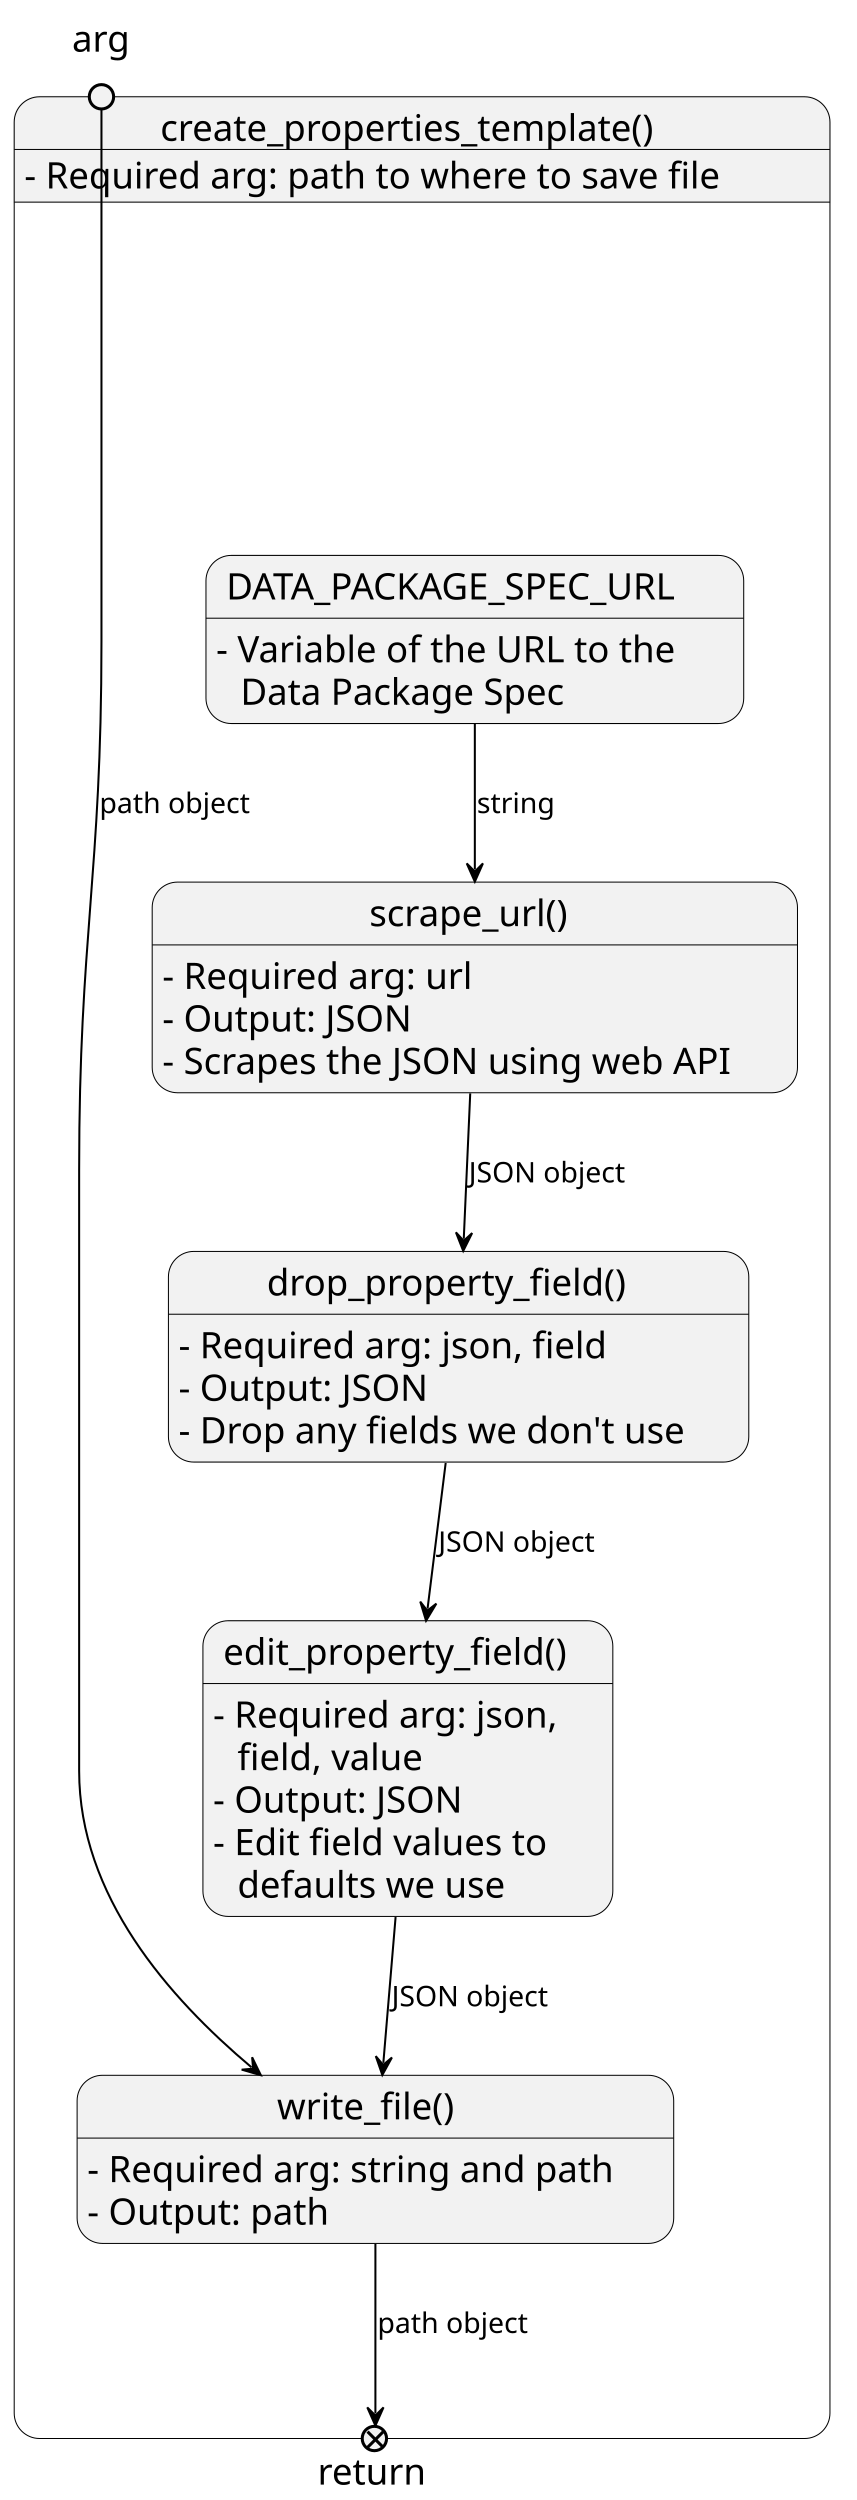
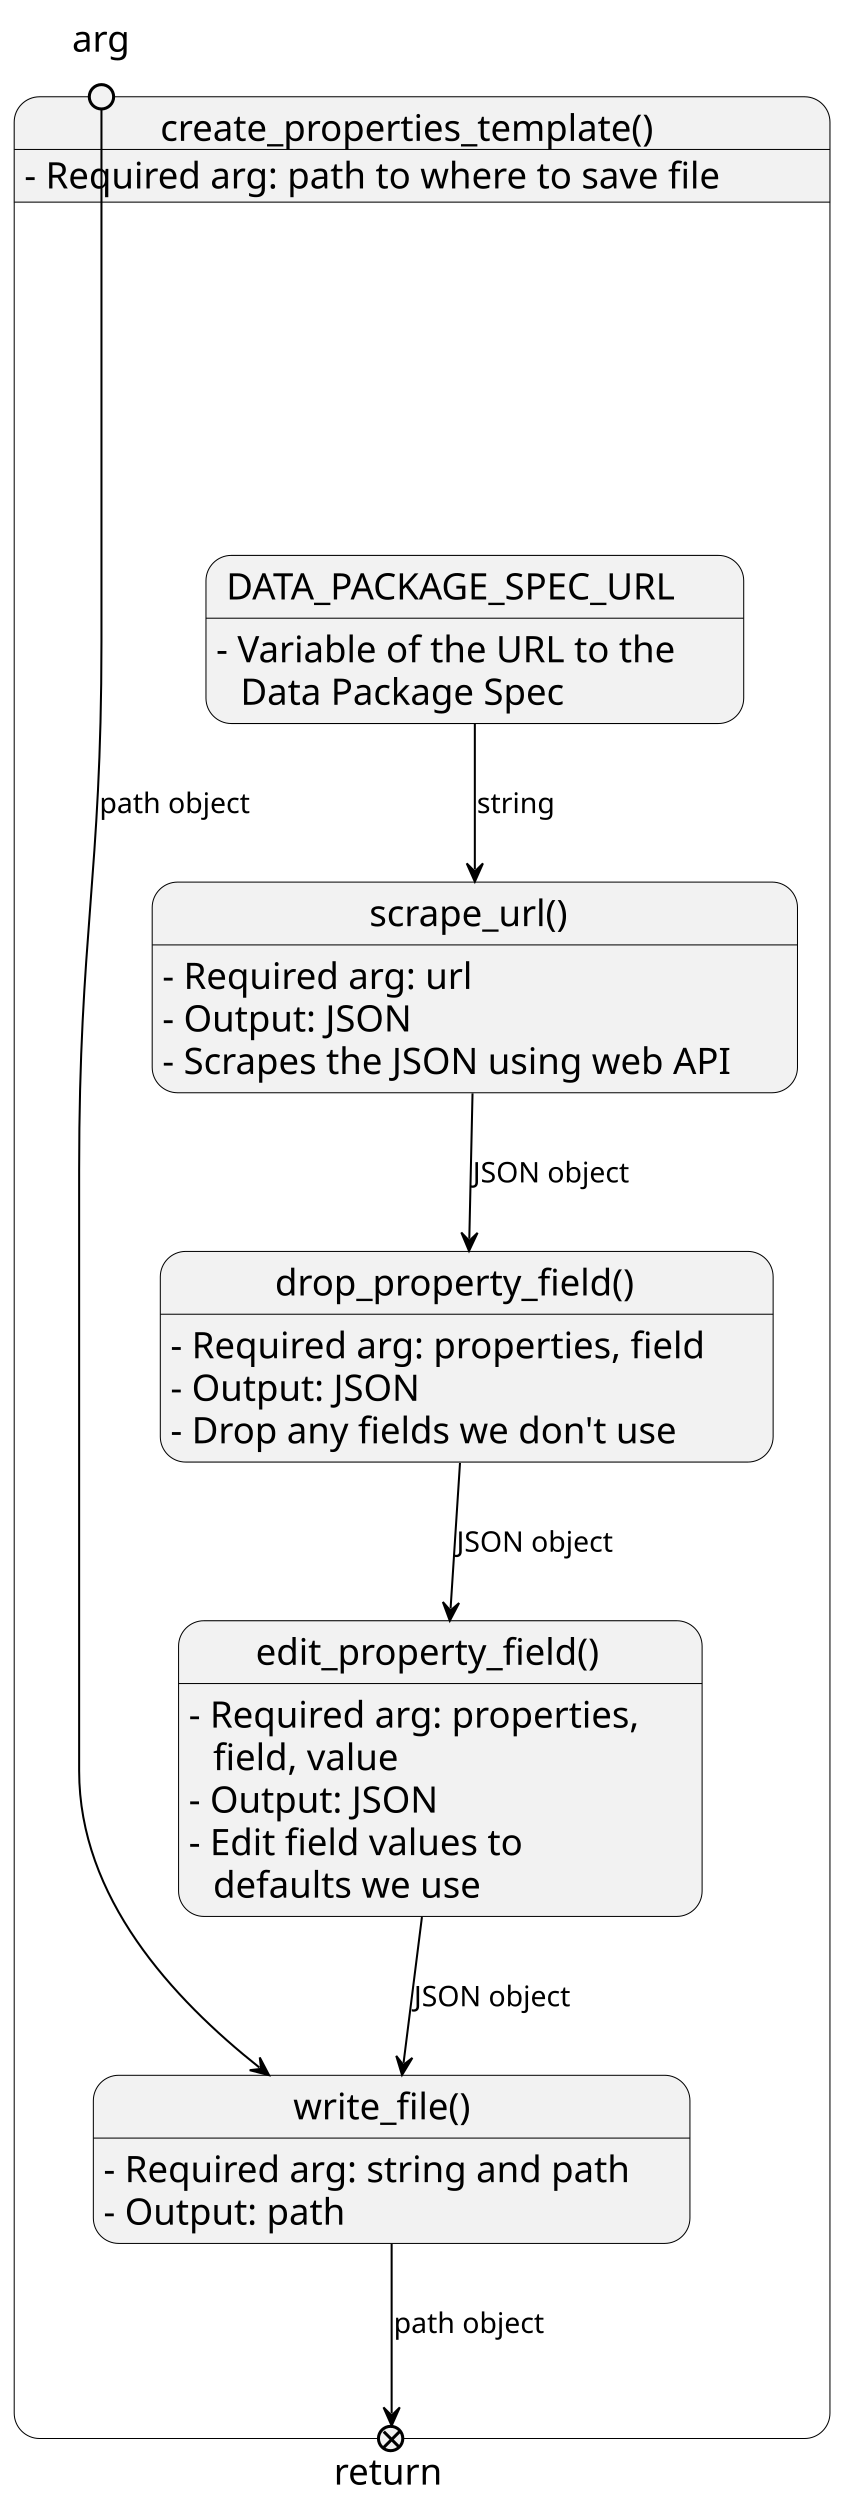
<svg xmlns="http://www.w3.org/2000/svg" contentStyleType="text/css" height="1232px" preserveAspectRatio="none" style="width:422px;height:1232px;background:#FFFFFF;" version="1.1" viewBox="0 0 422 1232" width="422px" zoomAndPan="magnify">
  <defs />
  <g>
    <g id="cluster_cpt">
      <path d="M19.5,47.698 L396.5,47.698 A12.5,12.5 0 0 1 409,60.198 L409,99.605 L7,99.605 L7,60.198 A12.5,12.5 0 0 1 19.5,47.698 " fill="#F2F2F2" style="stroke:#F2F2F2;stroke-width:1.0;" />
      <rect fill="none" height="1154" rx="12.5" ry="12.5" style="stroke:#000000;stroke-width:0.5;" width="402" x="7" y="47.698" />
      <line style="stroke:#000000;stroke-width:0.5;" x1="7" x2="409" y1="99.605" y2="99.605" />
      <line style="stroke:#000000;stroke-width:0.5;" x1="7" x2="409" y1="73.651" y2="73.651" />
      <text fill="#000000" font-family="Fira Code" font-size="18" lengthAdjust="spacing" textLength="258" x="79" y="69.406">create_properties_template()</text>
      <text fill="#000000" font-family="Fira Code" font-size="18" lengthAdjust="spacing" textLength="370" x="12" y="92.859">- Required arg: path to where to save file</text>
    </g>
    <text fill="#000000" font-family="Fira Code" font-size="18" lengthAdjust="spacing" textLength="29" x="35.5" y="25.453">arg</text>
    <ellipse cx="50" cy="47.698" fill="#F2F2F2" rx="6" ry="6" style="stroke:#000000;stroke-width:1.5;" />
    <g id="cpt.url">
      <rect fill="#F2F2F2" height="82.859" rx="12.5" ry="12.5" style="stroke:#000000;stroke-width:0.5;" width="265" x="101.5" y="273.698" />
      <line style="stroke:#000000;stroke-width:0.5;" x1="101.5" x2="366.5" y1="304.651" y2="304.651" />
      <text fill="#000000" font-family="Fira Code" font-size="18" lengthAdjust="spacing" textLength="245" x="111.5" y="295.406">DATA_PACKAGE_SPEC_URL</text>
      <text fill="#000000" font-family="Fira Code" font-size="18" lengthAdjust="spacing" textLength="245" x="106.5" y="326.359">- Variable of the URL to the</text>
      <text fill="#000000" font-family="Fira Code" font-size="18" lengthAdjust="spacing" textLength="167" x="118.5" y="347.312">Data Package Spec</text>
    </g>
    <g id="cpt.su">
      <rect fill="#F2F2F2" height="103.812" rx="12.5" ry="12.5" style="stroke:#000000;stroke-width:0.5;" width="318" x="75" y="434.698" />
      <line style="stroke:#000000;stroke-width:0.5;" x1="75" x2="393" y1="465.651" y2="465.651" />
      <text fill="#000000" font-family="Fira Code" font-size="18" lengthAdjust="spacing" textLength="104" x="182" y="456.406">scrape_url()</text>
      <text fill="#000000" font-family="Fira Code" font-size="18" lengthAdjust="spacing" textLength="165" x="80" y="487.359">- Required arg: url</text>
      <text fill="#000000" font-family="Fira Code" font-size="18" lengthAdjust="spacing" textLength="131" x="80" y="508.312">- Output: JSON</text>
      <text fill="#000000" font-family="Fira Code" font-size="18" lengthAdjust="spacing" textLength="298" x="80" y="529.266">- Scrapes the JSON using web API</text>
    </g>
    <g id="cpt.dpf">
-       <rect fill="#F2F2F2" height="103.812" rx="12.5" ry="12.5" style="stroke:#000000;stroke-width:0.5;" width="286" x="83" y="616.698" />
-       <line style="stroke:#000000;stroke-width:0.5;" x1="83" x2="369" y1="647.651" y2="647.651" />
-       <text fill="#000000" font-family="Fira Code" font-size="18" lengthAdjust="spacing" textLength="189" x="131.5" y="638.406">drop_property_field()</text>
-       <text fill="#000000" font-family="Fira Code" font-size="18" lengthAdjust="spacing" textLength="226" x="88" y="669.359">- Required arg: json, field</text>
-       <text fill="#000000" font-family="Fira Code" font-size="18" lengthAdjust="spacing" textLength="131" x="88" y="690.312">- Output: JSON</text>
-       <text fill="#000000" font-family="Fira Code" font-size="18" lengthAdjust="spacing" textLength="266" x="88" y="711.266">- Drop any fields we don't use</text>
+       <rect fill="#F2F2F2" height="103.812" rx="12.5" ry="12.5" style="stroke:#000000;stroke-width:0.5;" width="302" x="79" y="616.698" />
+       <line style="stroke:#000000;stroke-width:0.5;" x1="79" x2="381" y1="647.651" y2="647.651" />
+       <text fill="#000000" font-family="Fira Code" font-size="18" lengthAdjust="spacing" textLength="189" x="135.5" y="638.406">drop_property_field()</text>
+       <text fill="#000000" font-family="Fira Code" font-size="18" lengthAdjust="spacing" textLength="282" x="84" y="669.359">- Required arg: properties, field</text>
+       <text fill="#000000" font-family="Fira Code" font-size="18" lengthAdjust="spacing" textLength="131" x="84" y="690.312">- Output: JSON</text>
+       <text fill="#000000" font-family="Fira Code" font-size="18" lengthAdjust="spacing" textLength="266" x="84" y="711.266">- Drop any fields we don't use</text>
    </g>
    <g id="cpt.epf">
-       <rect fill="#F2F2F2" height="145.719" rx="12.5" ry="12.5" style="stroke:#000000;stroke-width:0.5;" width="202" x="100" y="798.698" />
-       <line style="stroke:#000000;stroke-width:0.5;" x1="100" x2="302" y1="829.651" y2="829.651" />
-       <text fill="#000000" font-family="Fira Code" font-size="18" lengthAdjust="spacing" textLength="182" x="110" y="820.406">edit_property_field()</text>
-       <text fill="#000000" font-family="Fira Code" font-size="18" lengthAdjust="spacing" textLength="182" x="105" y="851.359">- Required arg: json,</text>
-       <text fill="#000000" font-family="Fira Code" font-size="18" lengthAdjust="spacing" textLength="98" x="117" y="872.312">field, value</text>
-       <text fill="#000000" font-family="Fira Code" font-size="18" lengthAdjust="spacing" textLength="131" x="105" y="893.266">- Output: JSON</text>
-       <text fill="#000000" font-family="Fira Code" font-size="18" lengthAdjust="spacing" textLength="177" x="105" y="914.219">- Edit field values to</text>
-       <text fill="#000000" font-family="Fira Code" font-size="18" lengthAdjust="spacing" textLength="138" x="117" y="935.172">defaults we use</text>
+       <rect fill="#F2F2F2" height="145.719" rx="12.5" ry="12.5" style="stroke:#000000;stroke-width:0.5;" width="258" x="88" y="798.698" />
+       <line style="stroke:#000000;stroke-width:0.5;" x1="88" x2="346" y1="829.651" y2="829.651" />
+       <text fill="#000000" font-family="Fira Code" font-size="18" lengthAdjust="spacing" textLength="182" x="126" y="820.406">edit_property_field()</text>
+       <text fill="#000000" font-family="Fira Code" font-size="18" lengthAdjust="spacing" textLength="238" x="93" y="851.359">- Required arg: properties,</text>
+       <text fill="#000000" font-family="Fira Code" font-size="18" lengthAdjust="spacing" textLength="98" x="105" y="872.312">field, value</text>
+       <text fill="#000000" font-family="Fira Code" font-size="18" lengthAdjust="spacing" textLength="131" x="93" y="893.266">- Output: JSON</text>
+       <text fill="#000000" font-family="Fira Code" font-size="18" lengthAdjust="spacing" textLength="177" x="93" y="914.219">- Edit field values to</text>
+       <text fill="#000000" font-family="Fira Code" font-size="18" lengthAdjust="spacing" textLength="138" x="105" y="935.172">defaults we use</text>
    </g>
    <g id="cpt.wf">
-       <rect fill="#F2F2F2" height="82.859" rx="12.5" ry="12.5" style="stroke:#000000;stroke-width:0.5;" width="294" x="38" y="1022.698" />
-       <line style="stroke:#000000;stroke-width:0.5;" x1="38" x2="332" y1="1053.651" y2="1053.651" />
-       <text fill="#000000" font-family="Fira Code" font-size="18" lengthAdjust="spacing" textLength="97" x="136.5" y="1044.406">write_file()</text>
-       <text fill="#000000" font-family="Fira Code" font-size="18" lengthAdjust="spacing" textLength="274" x="43" y="1075.359">- Required arg: string and path</text>
-       <text fill="#000000" font-family="Fira Code" font-size="18" lengthAdjust="spacing" textLength="125" x="43" y="1096.312">- Output: path</text>
+       <rect fill="#F2F2F2" height="82.859" rx="12.5" ry="12.5" style="stroke:#000000;stroke-width:0.5;" width="294" x="46" y="1022.698" />
+       <line style="stroke:#000000;stroke-width:0.5;" x1="46" x2="340" y1="1053.651" y2="1053.651" />
+       <text fill="#000000" font-family="Fira Code" font-size="18" lengthAdjust="spacing" textLength="97" x="144.5" y="1044.406">write_file()</text>
+       <text fill="#000000" font-family="Fira Code" font-size="18" lengthAdjust="spacing" textLength="274" x="51" y="1075.359">- Required arg: string and path</text>
+       <text fill="#000000" font-family="Fira Code" font-size="18" lengthAdjust="spacing" textLength="125" x="51" y="1096.312">- Output: path</text>
    </g>
-     <text fill="#000000" font-family="Fira Code" font-size="18" lengthAdjust="spacing" textLength="56" x="156.5" y="1224.406">return</text>
-     <ellipse cx="184.5" cy="1201.698" fill="#F2F2F2" rx="6" ry="6" style="stroke:#000000;stroke-width:1.5;" />
-     <line style="stroke:#000000;stroke-width:1.5;" x1="188.889" x2="181.111" y1="1206.087" y2="1198.309" />
-     <line style="stroke:#000000;stroke-width:1.5;" x1="188.889" x2="181.111" y1="1198.309" y2="1206.087" />
+     <text fill="#000000" font-family="Fira Code" font-size="18" lengthAdjust="spacing" textLength="56" x="164.5" y="1224.406">return</text>
+     <ellipse cx="192.5" cy="1201.698" fill="#F2F2F2" rx="6" ry="6" style="stroke:#000000;stroke-width:1.5;" />
+     <line style="stroke:#000000;stroke-width:1.5;" x1="196.889" x2="189.111" y1="1206.087" y2="1198.309" />
+     <line style="stroke:#000000;stroke-width:1.5;" x1="196.889" x2="189.111" y1="1198.309" y2="1206.087" />
    <g id="link_url_su">
      <path d="M234,356.798 C234,380.108 234,403.598 234,428.488 " fill="none" id="url-to-su" style="stroke:#000000;stroke-width:1.0;" />
      <polygon fill="#000000" points="234,434.488,238,425.488,234,429.488,230,425.488,234,434.488" style="stroke:#000000;stroke-width:1.0;" />
      <text fill="#000000" font-family="sans-serif" font-size="14" lengthAdjust="spacing" textLength="39" x="235" y="400.693">string</text>
    </g>
    <g id="link_su_dpf">
-       <path d="M231.73,538.798 C230.65,563.118 229.626,586.144 228.546,610.474 " fill="none" id="su-to-dpf" style="stroke:#000000;stroke-width:1.0;" />
-       <polygon fill="#000000" points="228.28,616.468,232.675,607.654,228.502,611.473,224.683,607.3,228.28,616.468" style="stroke:#000000;stroke-width:1.0;" />
-       <text fill="#000000" font-family="sans-serif" font-size="14" lengthAdjust="spacing" textLength="80" x="231" y="582.693">JSON object</text>
+       <path d="M232.86,538.798 C232.32,563.118 231.813,586.14 231.273,610.47 " fill="none" id="su-to-dpf" style="stroke:#000000;stroke-width:1.0;" />
+       <polygon fill="#000000" points="231.14,616.468,235.339,607.559,231.251,611.47,227.341,607.382,231.14,616.468" style="stroke:#000000;stroke-width:1.0;" />
+       <text fill="#000000" font-family="sans-serif" font-size="14" lengthAdjust="spacing" textLength="80" x="233" y="582.693">JSON object</text>
    </g>
    <g id="link_dpf_epf">
-       <path d="M219.63,720.938 C216.69,744.548 213.888,767.024 210.698,792.744 " fill="none" id="dpf-to-epf" style="stroke:#000000;stroke-width:1.0;" />
-       <polygon fill="#000000" points="209.96,798.698,215.037,790.259,210.575,793.736,207.098,789.274,209.96,798.698" style="stroke:#000000;stroke-width:1.0;" />
-       <text fill="#000000" font-family="sans-serif" font-size="14" lengthAdjust="spacing" textLength="80" x="216" y="764.693">JSON object</text>
+       <path d="M226.69,720.938 C225.16,744.548 223.706,766.991 222.046,792.711 " fill="none" id="dpf-to-epf" style="stroke:#000000;stroke-width:1.0;" />
+       <polygon fill="#000000" points="221.66,798.698,226.231,789.975,221.982,793.709,218.248,789.459,221.66,798.698" style="stroke:#000000;stroke-width:1.0;" />
+       <text fill="#000000" font-family="sans-serif" font-size="14" lengthAdjust="spacing" textLength="80" x="225" y="764.693">JSON object</text>
    </g>
    <g id="link_arg_wf">
-       <path d="M50,53.828 C50,64.938 50,92.008 50,114.698 C50,114.698 50,114.698 50,316.198 C50,432.078 39,460.818 39,576.698 C39,576.698 39,576.698 39,872.698 C39,934.158 82.882,984.171 123.963,1018.801 " fill="none" id="arg-to-wf" style="stroke:#000000;stroke-width:1.0;" />
-       <polygon fill="#000000" points="128.55,1022.668,124.247,1013.809,124.727,1019.446,119.091,1019.926,128.55,1022.668" style="stroke:#000000;stroke-width:1.0;" />
+       <path d="M50,53.828 C50,64.938 50,92.008 50,114.698 C50,114.698 50,114.698 50,316.198 C50,432.078 39,460.818 39,576.698 C39,576.698 39,576.698 39,872.698 C39,934.998 84.731,984.657 127.881,1018.917 " fill="none" id="arg-to-wf" style="stroke:#000000;stroke-width:1.0;" />
+       <polygon fill="#000000" points="132.58,1022.648,128.019,1013.919,128.664,1019.539,123.044,1020.185,132.58,1022.648" style="stroke:#000000;stroke-width:1.0;" />
      <text fill="#000000" font-family="sans-serif" font-size="14" lengthAdjust="spacing" textLength="78" x="49" y="400.693">path object</text>
    </g>
    <g id="link_epf_wf">
-       <path d="M194.95,944.718 C192.74,971.058 190.812,993.949 188.912,1016.589 " fill="none" id="epf-to-wf" style="stroke:#000000;stroke-width:1.0;" />
-       <polygon fill="#000000" points="188.41,1022.568,193.149,1013.934,188.828,1017.586,185.177,1013.265,188.41,1022.568" style="stroke:#000000;stroke-width:1.0;" />
-       <text fill="#000000" font-family="sans-serif" font-size="14" lengthAdjust="spacing" textLength="80" x="193" y="988.693">JSON object</text>
+       <path d="M207.93,944.718 C204.61,971.058 201.719,993.975 198.869,1016.615 " fill="none" id="epf-to-wf" style="stroke:#000000;stroke-width:1.0;" />
+       <polygon fill="#000000" points="198.12,1022.568,203.213,1014.138,198.744,1017.607,195.275,1013.139,198.12,1022.568" style="stroke:#000000;stroke-width:1.0;" />
+       <text fill="#000000" font-family="sans-serif" font-size="14" lengthAdjust="spacing" textLength="80" x="204" y="988.693">JSON object</text>
    </g>
    <g id="link_wf_return">
-       <path d="M185,1105.848 C185,1138.278 185,1174.628 185,1189.368 " fill="none" id="wf-to-return" style="stroke:#000000;stroke-width:1.0;" />
-       <polygon fill="#000000" points="185,1195.368,189,1186.368,185,1190.368,181,1186.368,185,1195.368" style="stroke:#000000;stroke-width:1.0;" />
-       <text fill="#000000" font-family="sans-serif" font-size="14" lengthAdjust="spacing" textLength="78" x="186" y="1149.693">path object</text>
+       <path d="M193,1105.848 C193,1138.278 193,1174.628 193,1189.368 " fill="none" id="wf-to-return" style="stroke:#000000;stroke-width:1.0;" />
+       <polygon fill="#000000" points="193,1195.368,197,1186.368,193,1190.368,189,1186.368,193,1195.368" style="stroke:#000000;stroke-width:1.0;" />
+       <text fill="#000000" font-family="sans-serif" font-size="14" lengthAdjust="spacing" textLength="78" x="194" y="1149.693">path object</text>
    </g>
  </g>
</svg>
